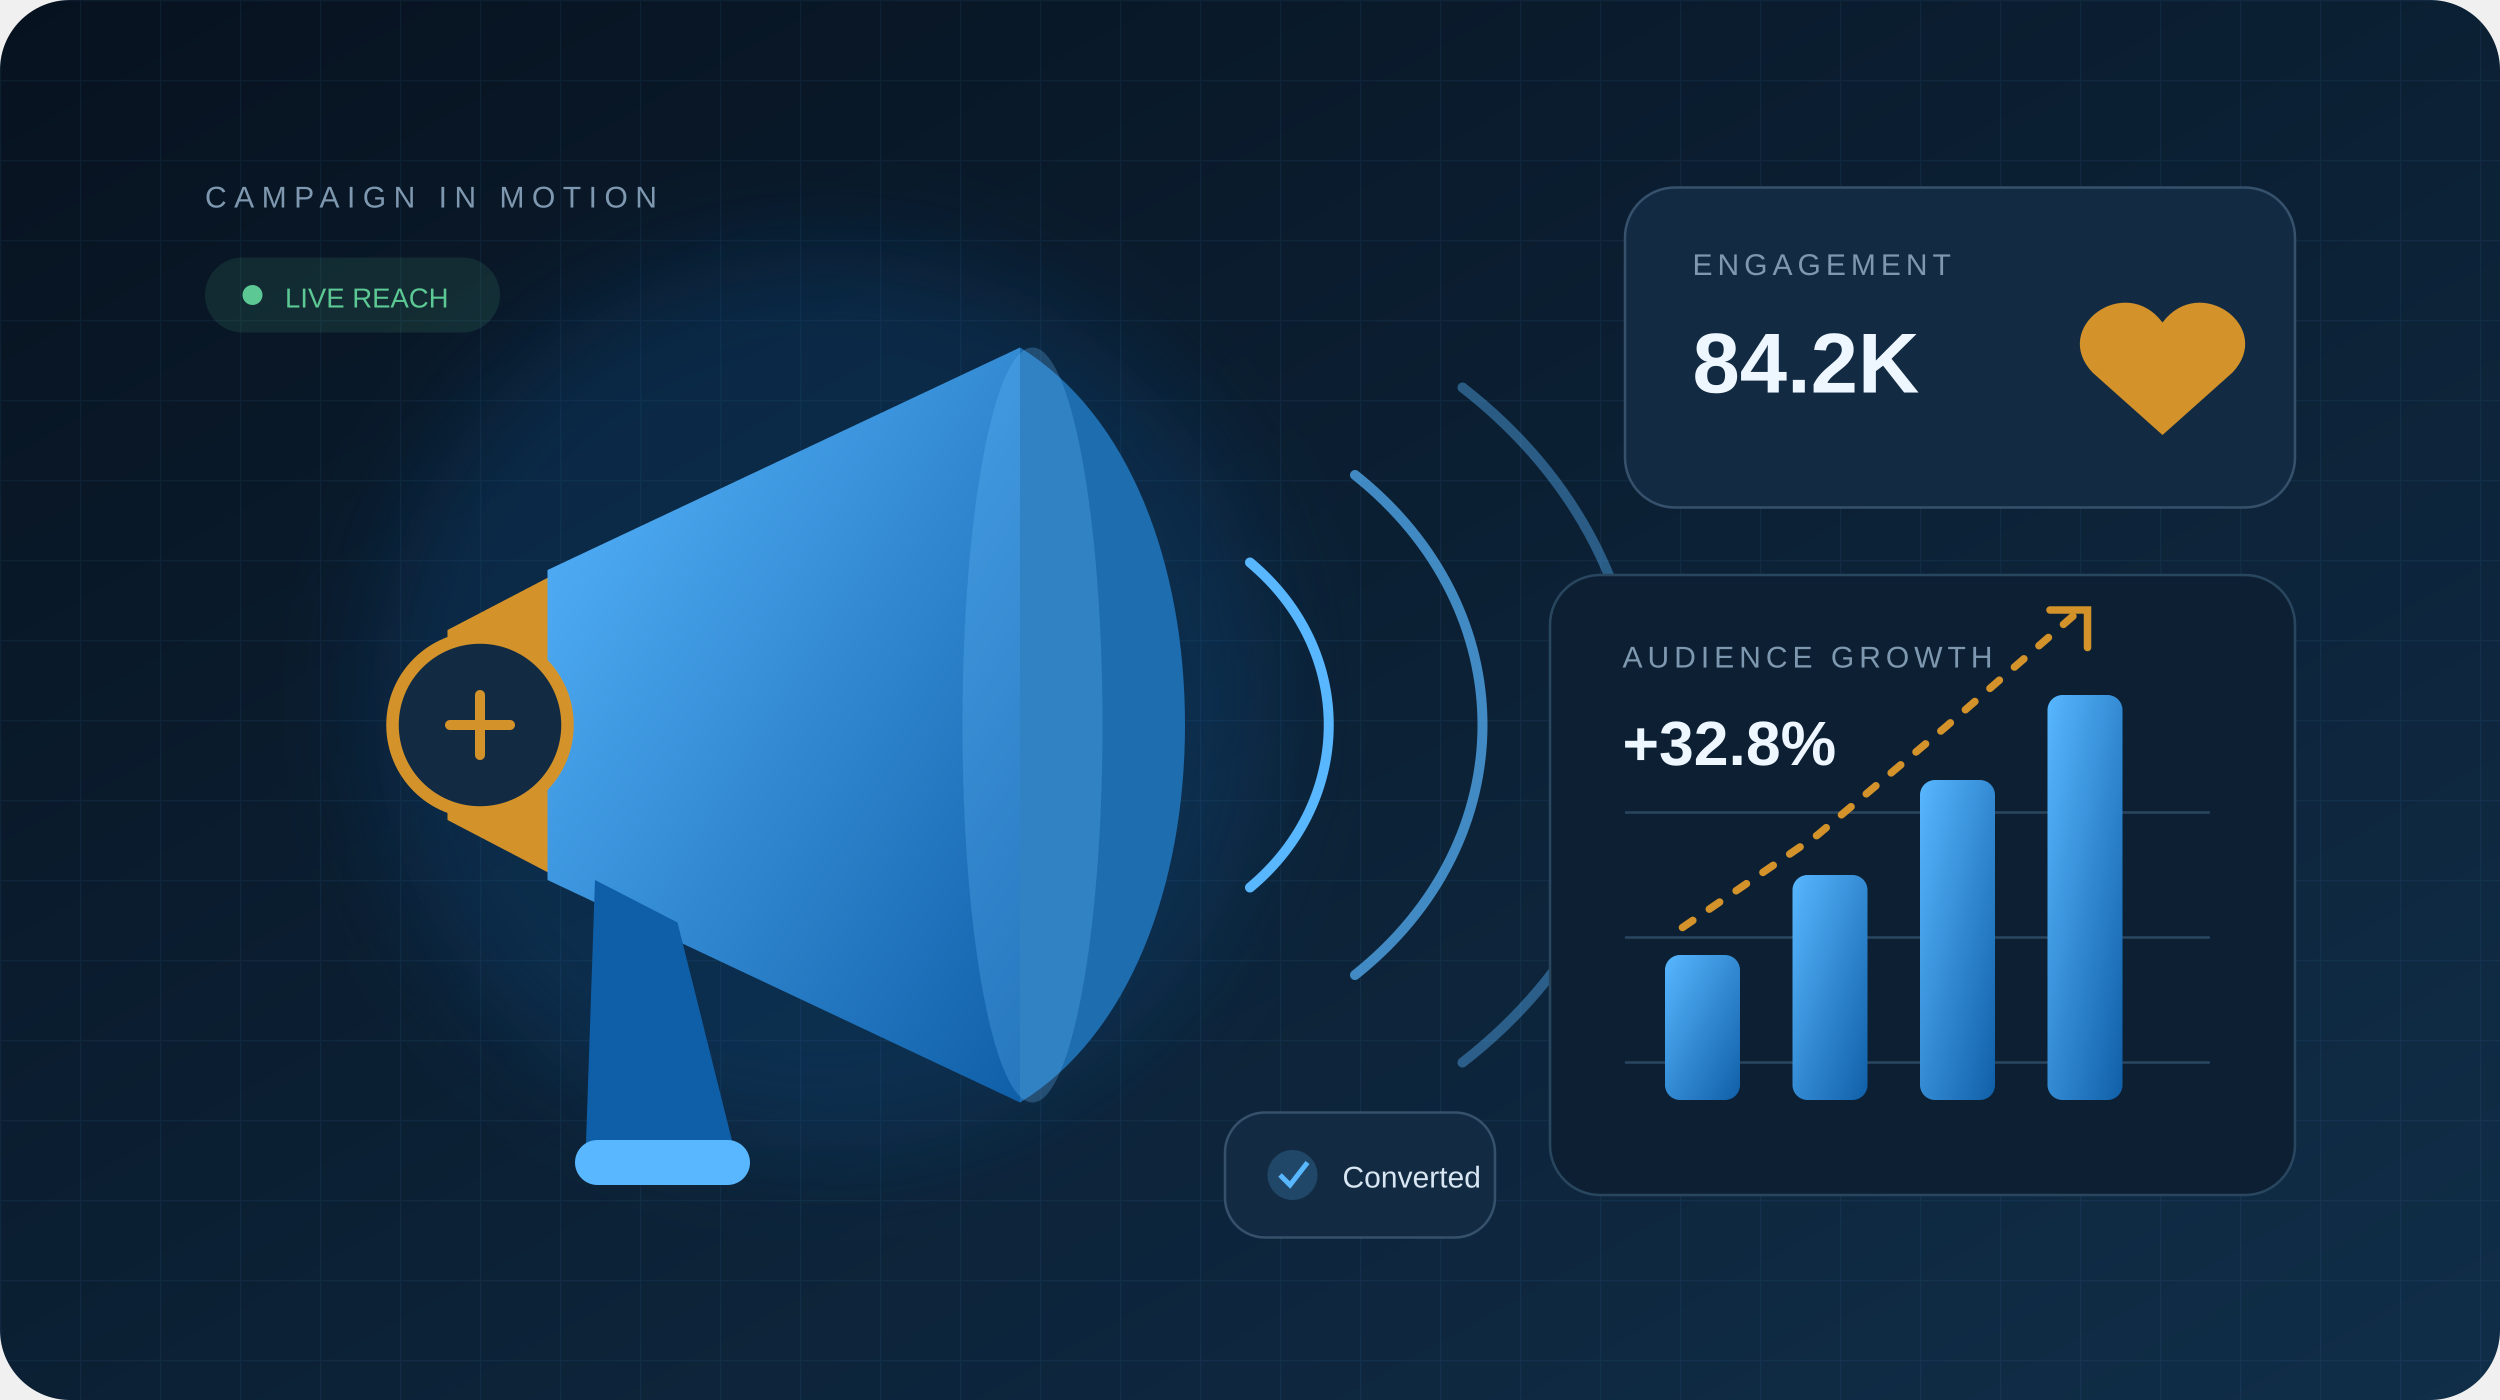
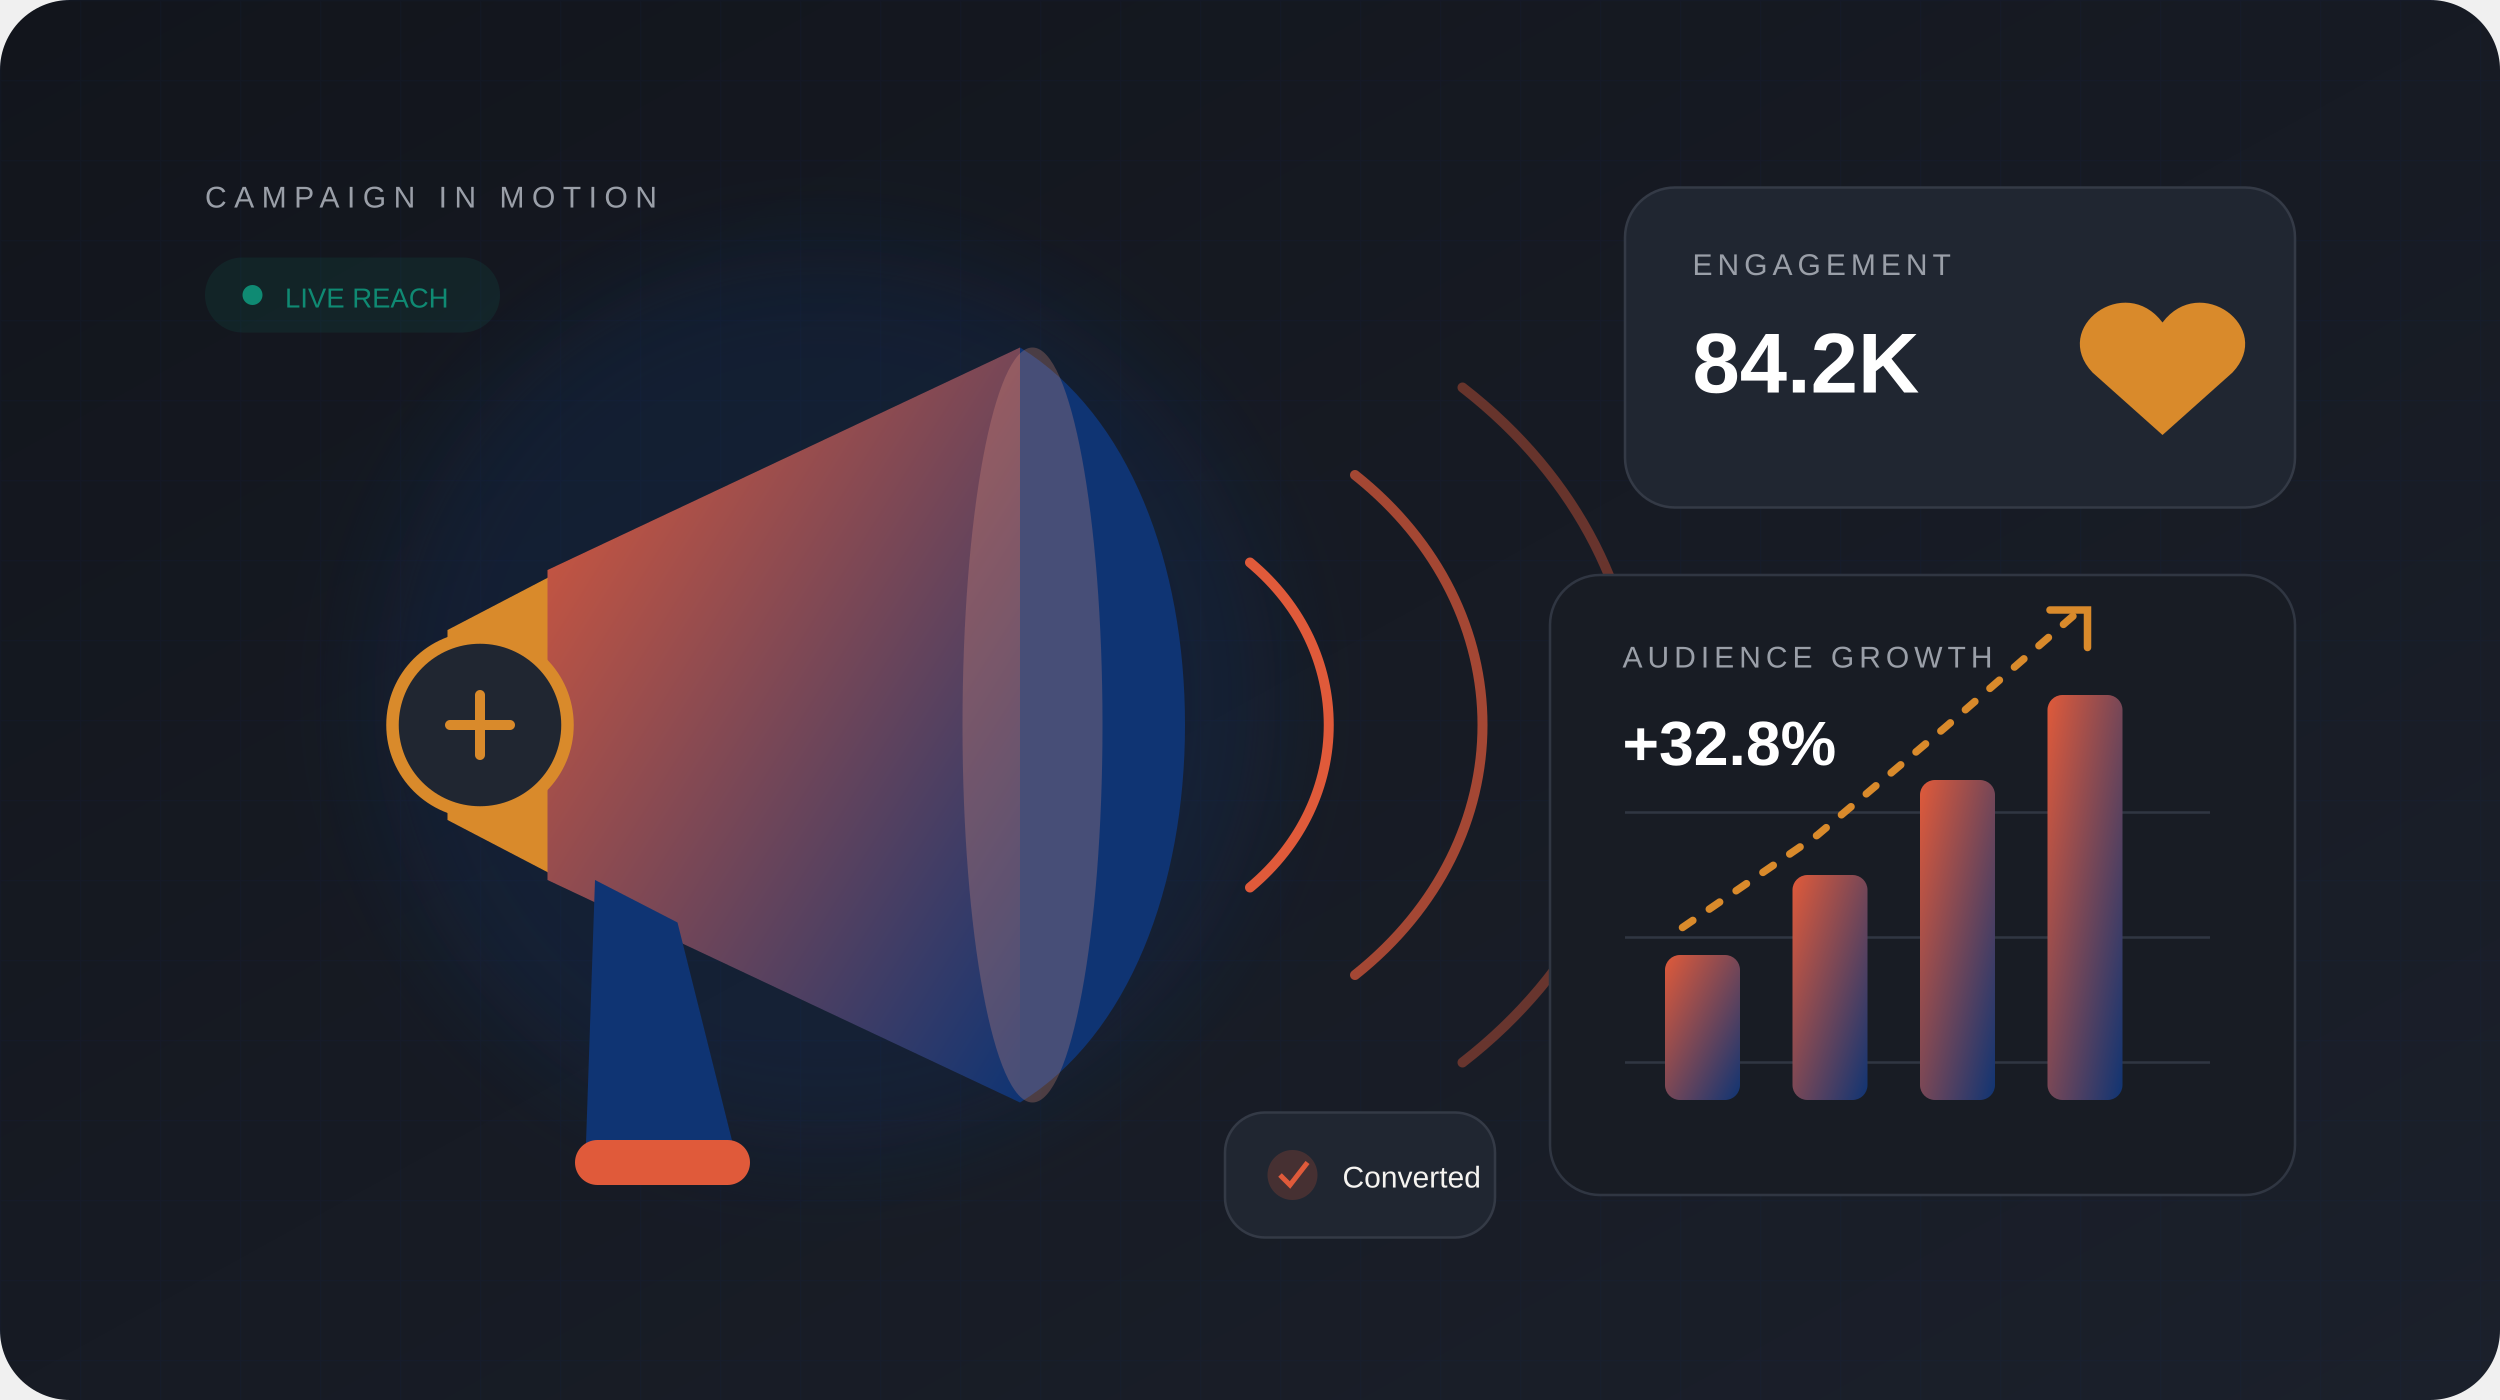
<svg xmlns="http://www.w3.org/2000/svg" width="1000" height="560" viewBox="0 0 1000 560" fill="none">
  <defs>
    <linearGradient id="bg" x2="1" y2="1">
-       <stop stop-color="#07121f" />
-       <stop offset="1" stop-color="#102e49" />
+       <stop stop-color="#12151C" />
+       <stop offset="1" stop-color="#1B202B" />
    </linearGradient>
    <linearGradient id="horn" x2="1" y2="1">
-       <stop stop-color="#58b7ff" />
-       <stop offset="1" stop-color="#0f5fa8" />
+       <stop stop-color="#E05A3A" />
+       <stop offset="1" stop-color="#0F3473" />
    </linearGradient>
    <pattern id="grid" width="32" height="32" patternUnits="userSpaceOnUse">
-       <path d="M32 0H0V32" stroke="#5ab5ff" stroke-opacity=".07" />
+       <path d="M32 0H0V32" stroke="#0F3473" stroke-opacity=".07" />
    </pattern>
    <filter id="glow">
      <feGaussianBlur stdDeviation="20" />
    </filter>
  </defs>
  <style>.wave{transform-box:fill-box;transform-origin:left center;animation:signal 3s ease-out infinite}.w2{animation-delay:1s}.w3{animation-delay:2s}.metric{animation:float 5s ease-in-out infinite}.m2{animation-delay:.8s}.bar{transform-box:fill-box;transform-origin:bottom;animation:grow 3.5s ease-in-out infinite}.b2{animation-delay:.25s}.b3{animation-delay:.5s}.b4{animation-delay:.75s}.heart{transform-box:fill-box;transform-origin:center;animation:pulse 2s ease-in-out infinite}.megaphone{transform-origin:330px 290px;animation:sway 5s ease-in-out infinite}@keyframes signal{0%{transform:scale(.65);opacity:0}30%{opacity:1}100%{transform:scale(1.1);opacity:0}}@keyframes float{50%{transform:translateY(-9px)}}@keyframes grow{0%,15%{transform:scaleY(.25)}55%,90%{transform:scaleY(1)}}@keyframes pulse{50%{transform:scale(1.18)}}@keyframes sway{50%{transform:rotate(-3deg)}}@media(prefers-reduced-motion:reduce){*{animation:none!important}}</style>
  <rect width="1000" height="560" rx="28" fill="url(#bg)" />
  <rect width="1000" height="560" rx="28" fill="url(#grid)" />
-   <circle cx="330" cy="280" r="180" fill="#0f5fa8" opacity=".22" filter="url(#glow)" />
-   <text x="82" y="83" fill="#7e98af" font-family="Arial,sans-serif" font-size="12" letter-spacing="3">CAMPAIGN IN MOTION</text>
-   <rect x="82" y="103" width="118" height="30" rx="15" fill="#5cc994" fill-opacity=".12" />
-   <circle cx="101" cy="118" r="4" fill="#5cc994" />
-   <text x="114" y="123" fill="#5cc994" font-family="Arial,sans-serif" font-size="11">LIVE REACH</text>
+   <circle cx="330" cy="280" r="180" fill="#0F3473" opacity=".22" filter="url(#glow)" />
+   <text x="82" y="83" fill="#9A9FA8" font-family="Arial,sans-serif" font-size="12" letter-spacing="3">CAMPAIGN IN MOTION</text>
+   <rect x="82" y="103" width="118" height="30" rx="15" fill="#0F8A73" fill-opacity=".12" />
+   <circle cx="101" cy="118" r="4" fill="#0F8A73" />
+   <text x="114" y="123" fill="#0F8A73" font-family="Arial,sans-serif" font-size="11">LIVE REACH</text>
  <g class="megaphone">
-     <path d="M179 252l46-24v124l-46-24z" fill="#d4932a" />
+     <path d="M179 252l46-24v124l-46-24z" fill="#D98A2B" />
    <path d="M219 228L408 139v302l-189-89z" fill="url(#horn)" />
-     <path d="M408 139c44 27 66 87 66 151s-22 124-66 151z" fill="#1e6daf" />
-     <ellipse cx="413" cy="290" rx="28" ry="151" fill="#6bc1ff" opacity=".25" />
-     <path d="M238 352l33 17 25 100h-62z" fill="#0f5fa8" />
-     <rect x="230" y="456" width="70" height="18" rx="9" fill="#58b7ff" />
-     <circle cx="192" cy="290" r="35" fill="#132b42" stroke="#d4932a" stroke-width="5" />
-     <path d="M180 290h24M192 278v24" stroke="#d4932a" stroke-width="4" stroke-linecap="round" />
+     <path d="M408 139c44 27 66 87 66 151s-22 124-66 151z" fill="#0F3473" />
+     <ellipse cx="413" cy="290" rx="28" ry="151" fill="#F09A84" opacity=".25" />
+     <path d="M238 352l33 17 25 100h-62z" fill="#0F3473" />
+     <rect x="230" y="456" width="70" height="18" rx="9" fill="#E05A3A" />
+     <circle cx="192" cy="290" r="35" fill="#202631" stroke="#D98A2B" stroke-width="5" />
+     <path d="M180 290h24M192 278v24" stroke="#D98A2B" stroke-width="4" stroke-linecap="round" />
  </g>
-   <g stroke="#58b7ff" stroke-width="4" stroke-linecap="round">
+   <g stroke="#E05A3A" stroke-width="4" stroke-linecap="round">
    <path class="wave" d="M500 225c42 35 42 95 0 130" />
    <path class="wave w2" d="M542 190c68 54 68 146 0 200" opacity=".7" />
    <path class="wave w3" d="M585 155c94 73 94 197 0 270" opacity=".4" />
  </g>
  <g class="metric">
-     <rect x="650" y="75" width="268" height="128" rx="20" fill="#132b42" stroke="#36516c" />
-     <text x="677" y="110" fill="#7e98af" font-family="Arial,sans-serif" font-size="12" letter-spacing="2">ENGAGEMENT</text>
-     <text x="677" y="157" fill="#eef7ff" font-family="Arial,sans-serif" font-size="34" font-weight="700">84.2K</text>
-     <path class="heart" d="M865 129c-15-20-45 2-28 20l28 25 28-25c17-18-13-40-28-20z" fill="#d4932a" />
+     <rect x="650" y="75" width="268" height="128" rx="20" fill="#202631" stroke="#343A46" />
+     <text x="677" y="110" fill="#9A9FA8" font-family="Arial,sans-serif" font-size="12" letter-spacing="2">ENGAGEMENT</text>
+     <text x="677" y="157" fill="#FFFFFF" font-family="Arial,sans-serif" font-size="34" font-weight="700">84.2K</text>
+     <path class="heart" d="M865 129c-15-20-45 2-28 20l28 25 28-25c17-18-13-40-28-20z" fill="#D98A2B" />
  </g>
  <g class="metric m2">
-     <rect x="620" y="230" width="298" height="248" rx="20" fill="#0d2033" stroke="#29465f" />
-     <text x="649" y="267" fill="#7e98af" font-family="Arial,sans-serif" font-size="12" letter-spacing="2">AUDIENCE GROWTH</text>
-     <text x="649" y="306" fill="#eef7ff" font-family="Arial,sans-serif" font-size="25" font-weight="700">+32.8%</text>
-     <path d="M650 425H884M650 375H884M650 325H884" stroke="#29465f" />
+     <rect x="620" y="230" width="298" height="248" rx="20" fill="#181C24" stroke="#303642" />
+     <text x="649" y="267" fill="#9A9FA8" font-family="Arial,sans-serif" font-size="12" letter-spacing="2">AUDIENCE GROWTH</text>
+     <text x="649" y="306" fill="#FFFFFF" font-family="Arial,sans-serif" font-size="25" font-weight="700">+32.8%</text>
+     <path d="M650 425H884M650 375H884M650 325H884" stroke="#303642" />
    <g fill="url(#horn)">
      <rect class="bar" x="666" y="382" width="30" height="58" rx="6" />
      <rect class="bar b2" x="717" y="350" width="30" height="90" rx="6" />
      <rect class="bar b3" x="768" y="312" width="30" height="128" rx="6" />
      <rect class="bar b4" x="819" y="278" width="30" height="162" rx="6" />
    </g>
-     <path d="M673 371l54-37 51-43 54-47" stroke="#d4932a" stroke-width="3" stroke-linecap="round" stroke-dasharray="5 8" />
-     <path d="M820 244h15v15" stroke="#d4932a" stroke-width="3" stroke-linecap="round" />
+     <path d="M673 371l54-37 51-43 54-47" stroke="#D98A2B" stroke-width="3" stroke-linecap="round" stroke-dasharray="5 8" />
+     <path d="M820 244h15v15" stroke="#D98A2B" stroke-width="3" stroke-linecap="round" />
  </g>
  <g class="metric">
-     <rect x="490" y="445" width="108" height="50" rx="16" fill="#132b42" stroke="#36516c" />
-     <circle cx="517" cy="470" r="10" fill="#58b7ff" fill-opacity=".2" />
-     <path d="M512 470l4 4 7-9" stroke="#58b7ff" stroke-width="2" />
-     <text x="537" y="475" fill="#d8e7f3" font-family="Arial,sans-serif" font-size="12">Converted</text>
+     <rect x="490" y="445" width="108" height="50" rx="16" fill="#202631" stroke="#343A46" />
+     <circle cx="517" cy="470" r="10" fill="#E05A3A" fill-opacity=".2" />
+     <path d="M512 470l4 4 7-9" stroke="#E05A3A" stroke-width="2" />
+     <text x="537" y="475" fill="#F6F4F1" font-family="Arial,sans-serif" font-size="12">Converted</text>
  </g>
</svg>
